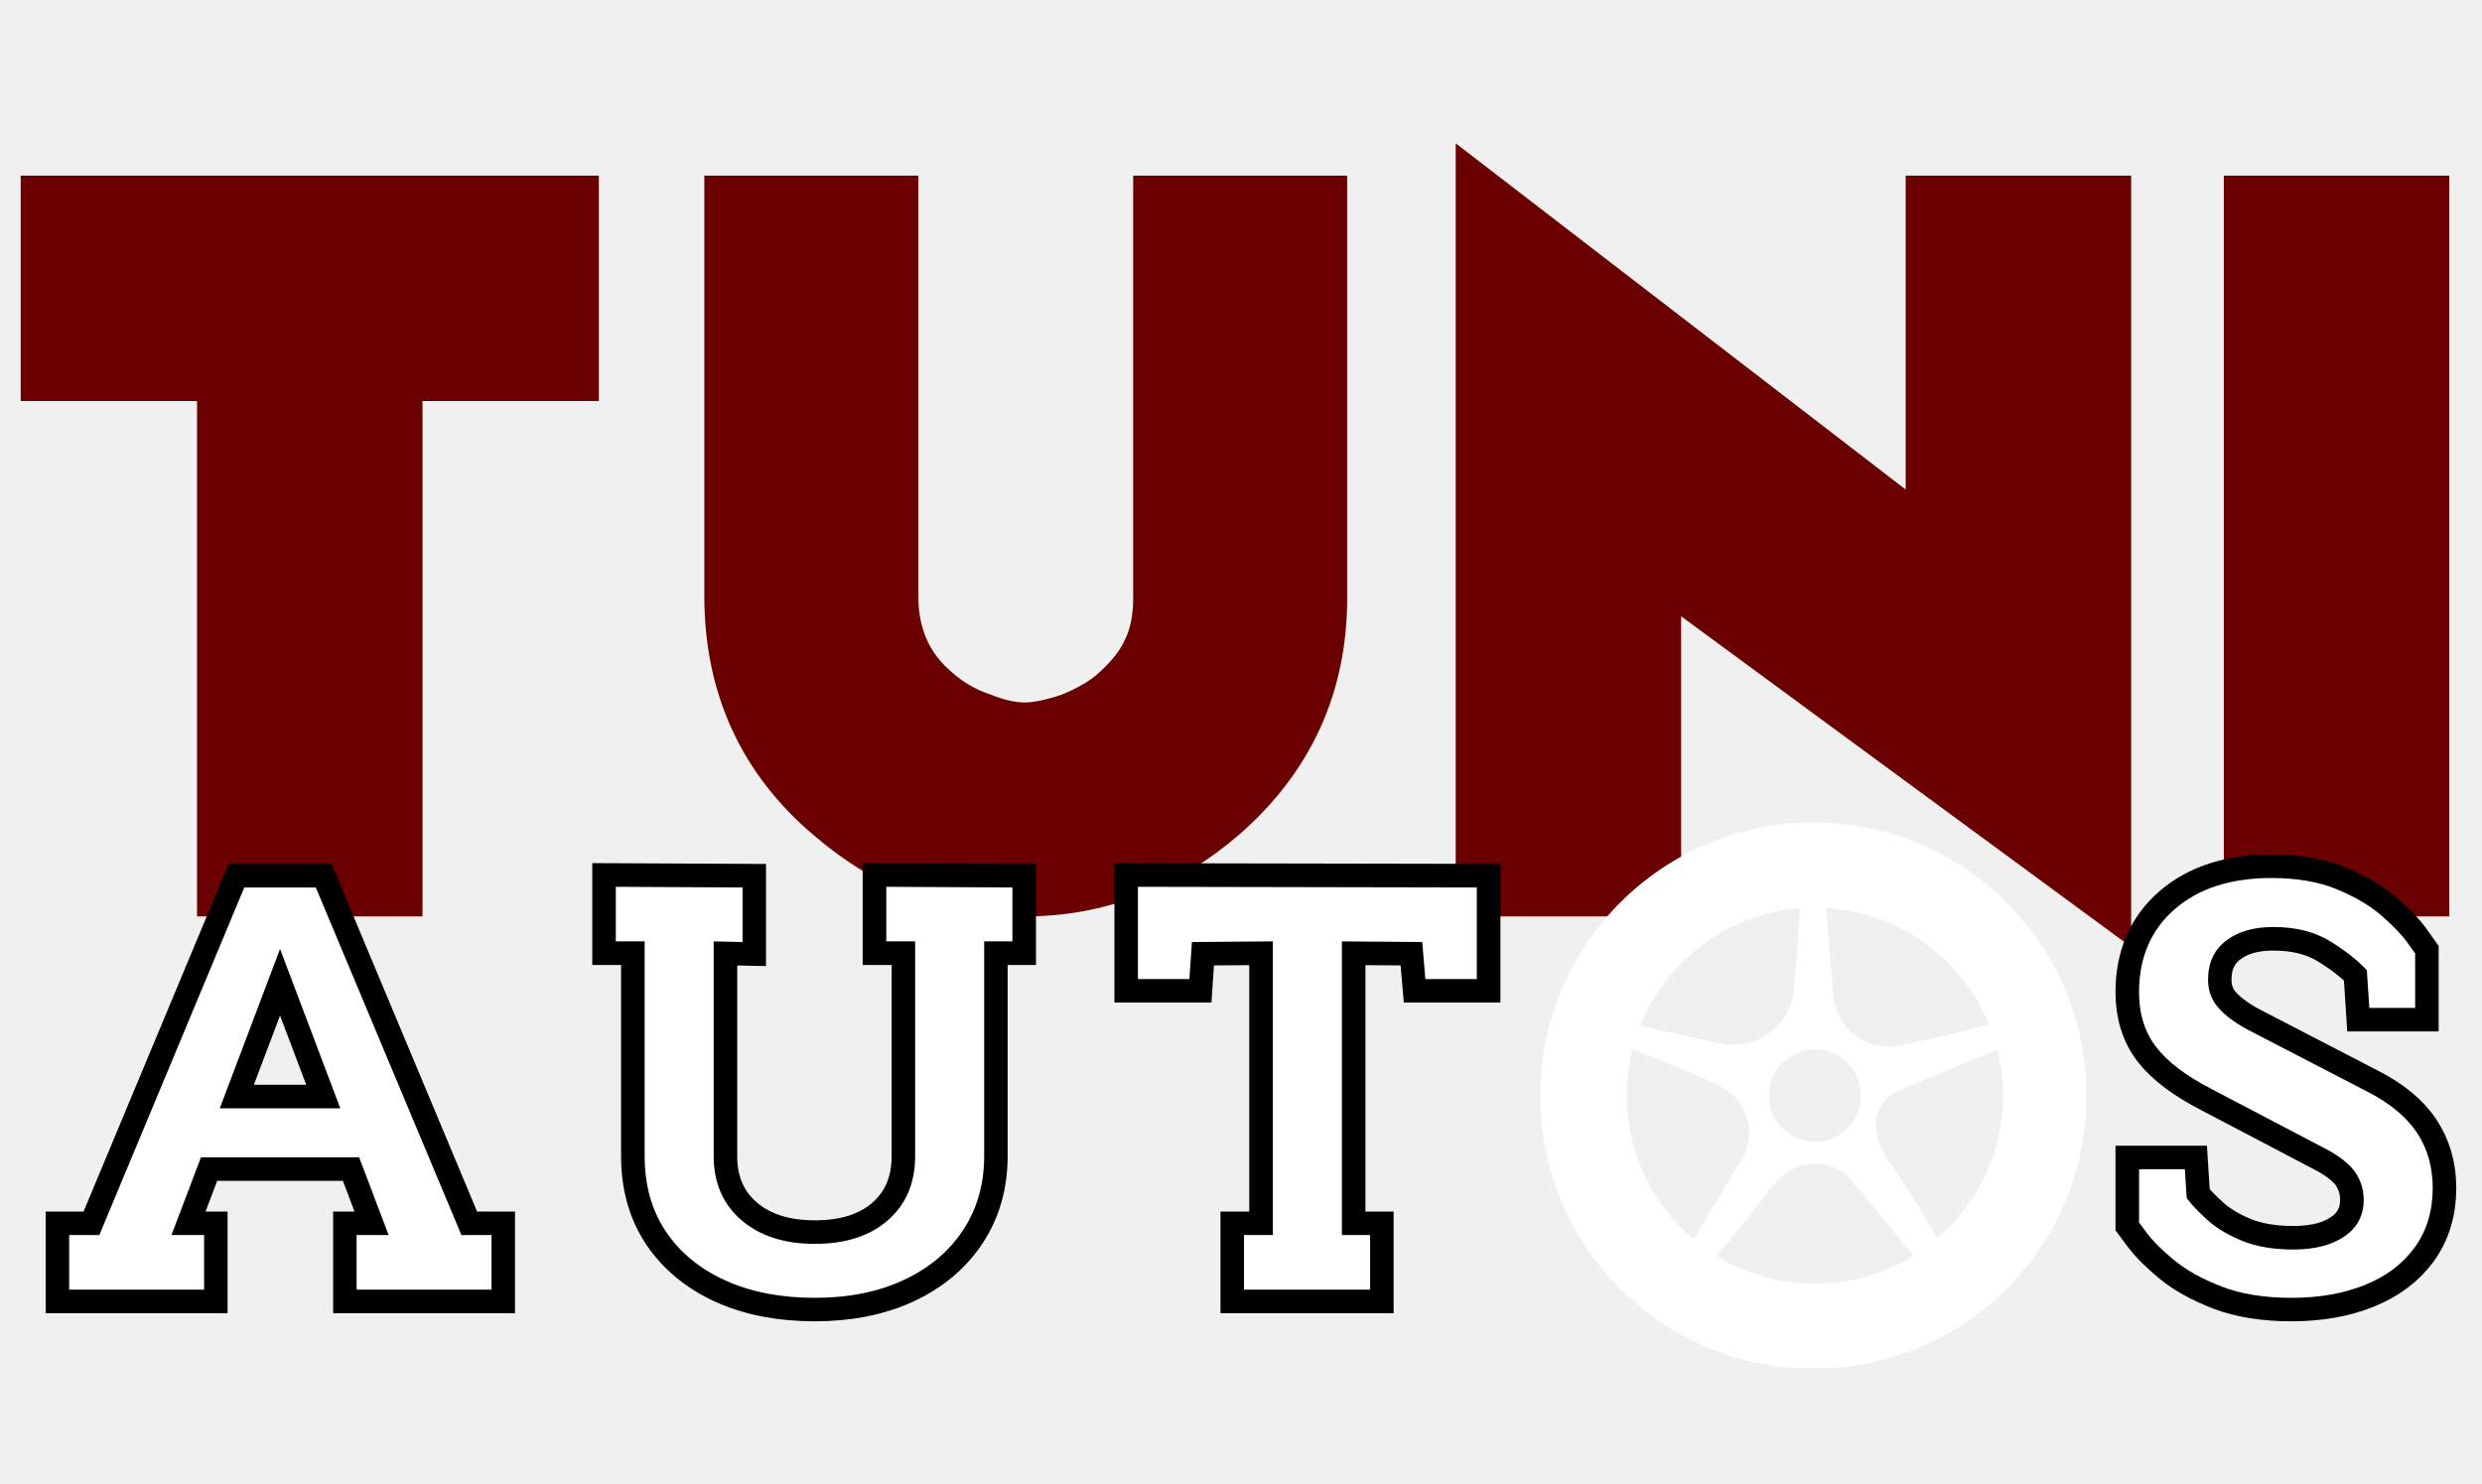
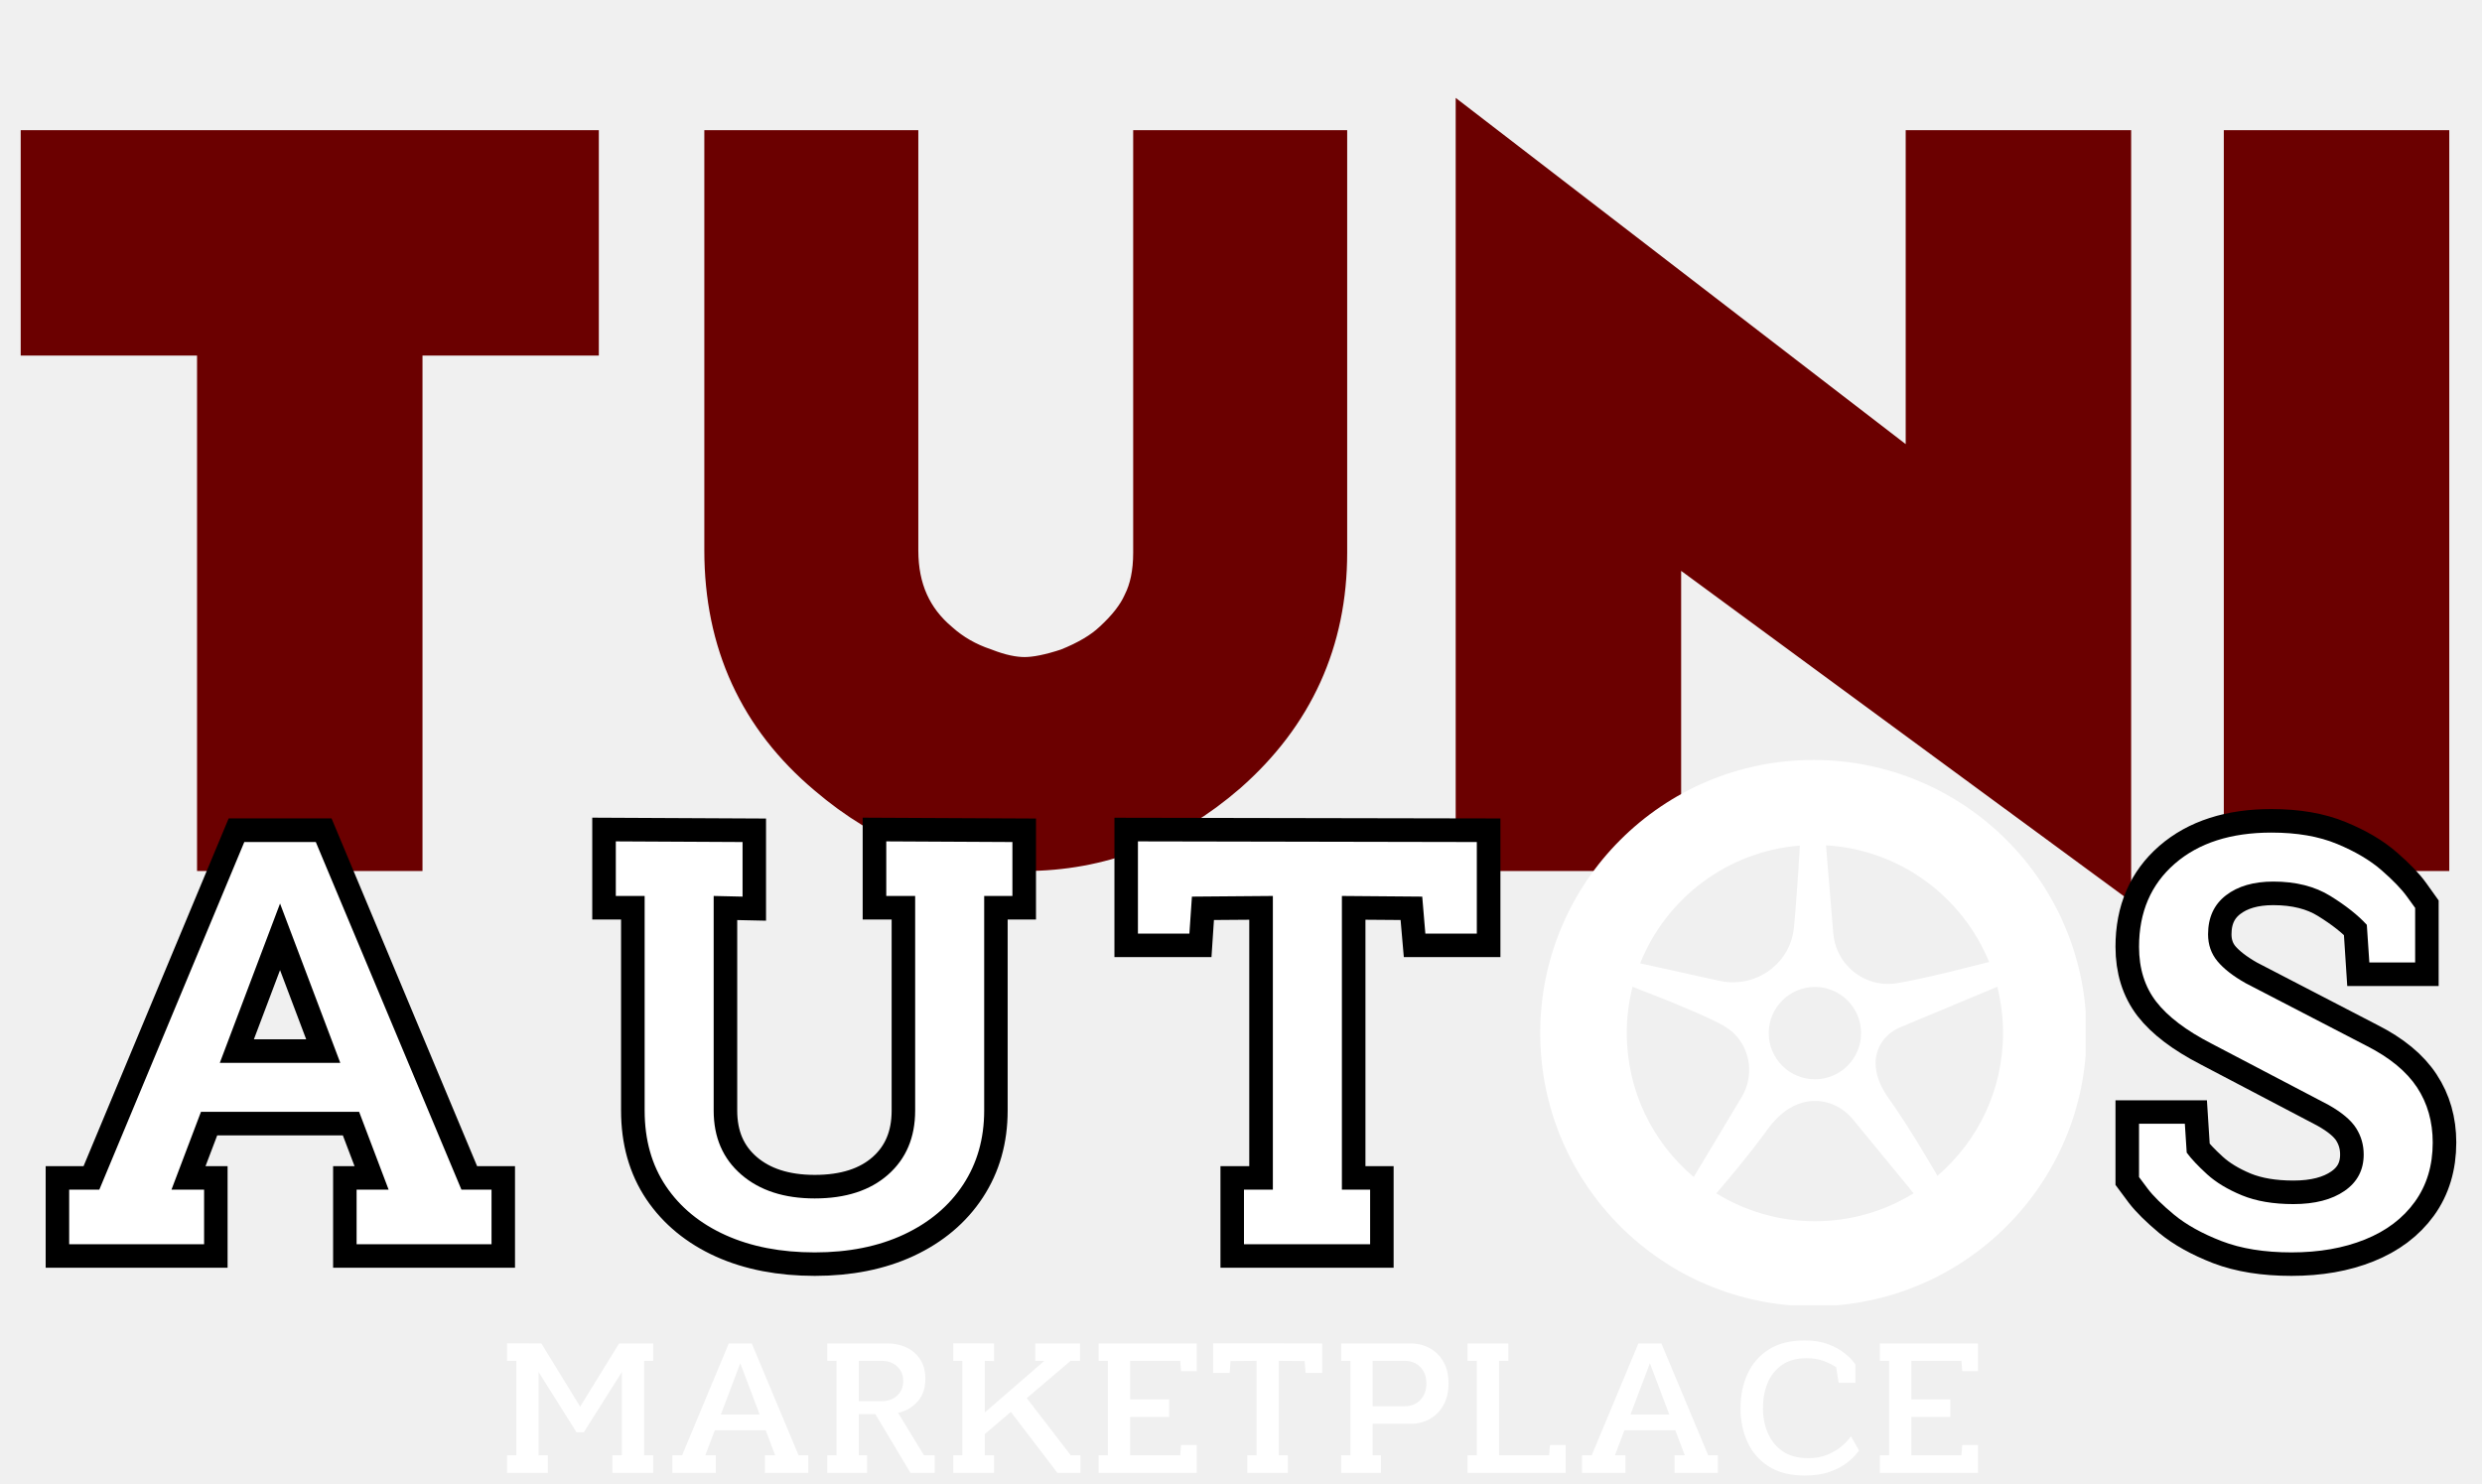
<svg xmlns="http://www.w3.org/2000/svg" width="1024" zoomAndPan="magnify" viewBox="0 0 768 459" height="612" preserveAspectRatio="xMidYMid meet" version="1.0">
  <defs>
    <g />
-     <clipPath id="351bbd74f7">
-       <path d="M 476.586 254.555 L 645.336 254.555 L 645.336 423.305 L 476.586 423.305 Z M 476.586 254.555 " clip-rule="nonzero" />
+     <clipPath id="6946ee926f">
+       <path d="M 476.586 235.199 L 645.336 235.199 L 645.336 403.949 L 476.586 403.949 Z M 476.586 235.199 " clip-rule="nonzero" />
    </clipPath>
  </defs>
-   <path stroke-linecap="butt" transform="matrix(2.022767, 0, 0, 2.022767, 6.399952, -71.96843)" fill="none" stroke-linejoin="miter" d="M 83.651 92.144 L 56.676 92.144 L 56.676 171.001 L 31.768 171.001 L 31.768 92.144 L 4.794 92.144 L 4.794 67.236 L 83.651 67.236 Z M 174.972 67.236 L 198.127 67.236 L 198.127 127.11 C 198.127 140.077 193.227 150.874 183.431 159.501 C 174.596 167.167 164.643 171.001 153.573 171.001 C 142.944 171.001 133.263 167.271 124.533 159.813 C 114.423 151.314 109.369 140.297 109.369 126.758 L 109.369 67.236 L 132.524 67.236 L 132.524 126.758 C 132.524 133.15 134.81 138.27 139.383 142.116 C 141.515 144.013 144.01 145.442 146.868 146.404 C 149.336 147.365 151.573 147.846 153.573 147.846 C 155.495 147.846 157.899 147.365 160.784 146.404 C 163.98 145.131 166.475 143.65 168.267 141.96 C 170.606 139.83 172.257 137.698 173.219 135.568 C 174.387 133.229 174.972 130.41 174.972 127.11 Z M 293.145 67.236 L 318.053 67.236 L 318.053 171.001 L 249.215 120.405 L 249.215 171.001 L 224.307 171.001 L 224.307 67.236 L 293.145 120.21 Z M 341.809 67.236 L 366.717 67.236 L 366.717 171.001 L 341.809 171.001 Z M 341.809 67.236 " stroke="#6b0000" stroke-width="9.58" stroke-opacity="1" stroke-miterlimit="4" />
+   <g fill="#ffffff" fill-opacity="1">
+     <g transform="translate(154.8891, 455.823)">
+       <g>
+         <path d="M 12.625 -40.047 L 24.625 -20.5 L 36.672 -40.047 L 47.234 -40.047 L 47.234 -34.672 L 44.422 -34.672 L 44.422 -5.438 L 47.234 -5.438 L 47.234 0 L 34.609 0 L 34.609 -5.438 L 37.547 -5.438 L 37.547 -31.234 L 25.75 -12.562 L 23.5 -12.562 L 11.75 -31.234 L 11.75 -5.438 L 14.625 -5.438 L 14.625 0 L 2 0 L 2 -5.438 L 4.875 -5.438 L 4.875 -34.672 L 2 -34.672 L 2 -40.109 Z M 12.625 -40.047 " />
+       </g>
+     </g>
+   </g>
+   <g fill="#ffffff" fill-opacity="1">
+     <g transform="translate(206.8705, 455.823)">
+       <g>
+         <path d="M 18.625 -40.047 L 25.75 -40.047 L 40.234 -5.438 L 43.234 -5.438 L 43.234 0 L 29.812 0 L 29.812 -5.438 L 32.984 -5.438 L 30.062 -13.188 L 14.312 -13.188 L 11.375 -5.438 L 14.625 -5.438 L 14.625 0 L 1.188 0 L 1.188 -5.438 L 4.188 -5.438 Z M 16.188 -18.062 L 28.188 -18.062 L 22.188 -33.922 Z M 16.188 -18.062 " />
+       </g>
+     </g>
+   </g>
+   <g fill="#ffffff" fill-opacity="1">
+     <g transform="translate(253.9787, 455.823)">
+       <g>
+         <path d="M 14.312 0 L 2 0 L 2 -5.438 L 4.875 -5.438 L 4.875 -34.672 L 2 -34.672 L 2 -40.047 L 20.625 -40.047 C 22.832 -40.047 24.82 -39.617 26.594 -38.766 C 28.363 -37.91 29.766 -36.672 30.797 -35.047 C 31.836 -33.422 32.359 -31.445 32.359 -29.125 C 32.359 -26.25 31.566 -23.914 29.984 -22.125 C 28.41 -20.332 26.395 -19.145 23.938 -18.562 L 31.922 -5.438 L 35.234 -5.438 L 35.234 0 L 27.75 0 L 16.875 -18.188 L 11.75 -18.188 L 11.75 -5.438 L 14.312 -5.438 Z M 11.75 -22.188 L 18.75 -22.188 C 20.75 -22.188 22.375 -22.758 23.625 -23.906 C 24.875 -25.051 25.5 -26.562 25.5 -28.438 C 25.5 -30.258 24.883 -31.754 23.656 -32.922 C 22.426 -34.086 20.789 -34.672 18.75 -34.672 L 11.75 -34.672 Z M 11.75 -22.188 " />
+       </g>
+     </g>
+   </g>
+   <g fill="#ffffff" fill-opacity="1">
+     <g transform="translate(293.0898, 455.823)">
+       <g>
+         <path d="M 27.25 -40.047 L 41.109 -40.047 L 41.109 -34.672 L 38.172 -34.672 L 24.625 -23.125 L 38.234 -5.438 L 41.234 -5.438 L 41.234 0 L 34.109 0 L 19.688 -18.875 L 11.625 -12 L 11.625 -5.438 L 14.5 -5.438 L 14.5 0 L 1.875 0 L 1.875 -5.438 L 4.688 -5.438 L 4.688 -34.672 L 1.875 -34.672 L 1.875 -40.109 L 14.5 -40.047 L 14.5 -34.609 L 11.625 -34.672 L 11.625 -18.688 L 30.062 -34.672 L 27.25 -34.672 Z M 27.25 -40.047 " />
+       </g>
+     </g>
+   </g>
+   <g fill="#ffffff" fill-opacity="1">
+     <g transform="translate(337.9488, 455.823)">
+       <g>
+         <path d="M 2 -40.047 L 32.359 -40.047 L 32.359 -31.484 L 27.5 -31.484 L 27.25 -34.672 L 11.75 -34.672 L 11.75 -22.75 L 23.812 -22.75 L 23.812 -17.312 L 11.75 -17.312 L 11.75 -5.438 L 27.25 -5.438 L 27.5 -8.625 L 32.359 -8.625 L 32.359 0 L 2 0 L 2 -5.438 L 4.875 -5.438 L 4.875 -34.672 L 2 -34.672 Z M 2 -40.047 " />
+       </g>
+     </g>
+   </g>
+   <g fill="#ffffff" fill-opacity="1">
+     <g transform="translate(374.186, 455.823)">
+       <g>
+         <path d="M 1.188 -40.109 L 34.922 -40.047 L 34.922 -30.938 L 29.812 -30.938 L 29.5 -34.609 L 21.5 -34.672 L 21.5 -5.438 L 24.312 -5.438 L 24.312 0 L 11.75 0 L 11.75 -5.438 L 14.625 -5.438 L 14.625 -34.672 L 6.562 -34.609 L 6.312 -30.938 L 1.188 -30.938 Z M 1.188 -40.109 " />
+       </g>
+     </g>
+   </g>
+   <g fill="#ffffff" fill-opacity="1">
+     <g transform="translate(412.9848, 455.823)">
+       <g>
+         <path d="M 14.312 0 L 2 0 L 2 -5.438 L 4.875 -5.438 L 4.875 -34.672 L 2 -34.672 L 2 -40.047 L 23.5 -40.047 C 25.707 -40.047 27.691 -39.555 29.453 -38.578 C 31.223 -37.598 32.629 -36.191 33.672 -34.359 C 34.711 -32.523 35.234 -30.301 35.234 -27.688 C 35.234 -25.102 34.711 -22.875 33.672 -21 C 32.629 -19.125 31.223 -17.688 29.453 -16.688 C 27.691 -15.688 25.707 -15.188 23.5 -15.188 L 11.75 -15.188 L 11.75 -5.438 L 14.312 -5.438 Z M 11.75 -20.625 L 21.625 -20.625 C 23.625 -20.625 25.25 -21.27 26.5 -22.562 C 27.75 -23.852 28.375 -25.562 28.375 -27.688 C 28.375 -29.77 27.758 -31.453 26.531 -32.734 C 25.301 -34.023 23.664 -34.672 21.625 -34.672 L 11.75 -34.672 Z M 11.75 -20.625 " />
+       </g>
+     </g>
+   </g>
+   <g fill="#ffffff" fill-opacity="1">
+     <g transform="translate(452.0959, 455.823)">
+       <g>
+         <path d="M 2 -40.047 L 14.625 -40.047 L 14.625 -34.672 L 11.75 -34.672 L 11.75 -5.438 L 27.25 -5.438 L 27.5 -8.625 L 32.359 -8.625 L 32.359 0 L 2 0 L 2 -5.438 L 4.875 -5.438 L 4.875 -34.672 L 2 -34.672 Z M 2 -40.047 " />
+       </g>
+     </g>
+   </g>
+   <g fill="#ffffff" fill-opacity="1">
+     <g transform="translate(488.3331, 455.823)">
+       <g>
+         <path d="M 18.625 -40.047 L 25.75 -40.047 L 40.234 -5.438 L 43.234 -5.438 L 43.234 0 L 29.812 0 L 29.812 -5.438 L 32.984 -5.438 L 30.062 -13.188 L 14.312 -13.188 L 11.375 -5.438 L 14.625 -5.438 L 14.625 0 L 1.188 0 L 1.188 -5.438 L 4.188 -5.438 Z M 16.188 -18.062 L 28.188 -18.062 L 22.188 -33.922 Z M 16.188 -18.062 " />
+       </g>
+     </g>
+   </g>
+   <g fill="#ffffff" fill-opacity="1">
+     <g transform="translate(535.4413, 455.823)">
+       <g>
+         <path d="M 39.797 -6.938 C 39.797 -6.938 39.492 -6.551 38.891 -5.781 C 38.285 -5.008 37.316 -4.102 35.984 -3.062 C 34.648 -2.02 32.91 -1.113 30.766 -0.344 C 28.629 0.426 26.02 0.812 22.938 0.812 C 18.477 0.812 14.781 -0.125 11.844 -2 C 8.906 -3.875 6.719 -6.383 5.281 -9.531 C 3.844 -12.676 3.125 -16.188 3.125 -20.062 C 3.125 -23.938 3.844 -27.453 5.281 -30.609 C 6.719 -33.773 8.906 -36.297 11.844 -38.172 C 14.781 -40.047 18.477 -40.984 22.938 -40.984 C 25.77 -40.984 28.172 -40.609 30.141 -39.859 C 32.117 -39.109 33.742 -38.242 35.016 -37.266 C 36.285 -36.285 37.211 -35.422 37.797 -34.672 C 38.379 -33.922 38.672 -33.547 38.672 -33.547 L 38.672 -27.875 L 33.484 -27.875 L 32.734 -32.672 C 31.734 -33.379 30.461 -34.023 28.922 -34.609 C 27.391 -35.191 25.582 -35.484 23.5 -35.484 C 20.457 -35.484 17.938 -34.785 15.938 -33.391 C 13.938 -31.992 12.457 -30.129 11.5 -27.797 C 10.539 -25.473 10.062 -22.895 10.062 -20.062 C 10.062 -17.227 10.57 -14.633 11.594 -12.281 C 12.613 -9.926 14.156 -8.051 16.219 -6.656 C 18.281 -5.258 20.895 -4.562 24.062 -4.562 C 26.312 -4.562 28.266 -4.906 29.922 -5.594 C 31.586 -6.281 32.961 -7.062 34.047 -7.938 C 35.129 -8.812 35.941 -9.594 36.484 -10.281 C 37.023 -10.969 37.297 -11.312 37.297 -11.312 Z M 39.797 -6.938 " />
+       </g>
+     </g>
+   </g>
+   <g fill="#ffffff" fill-opacity="1">
+     <g transform="translate(579.6755, 455.823)">
+       <g>
+         <path d="M 2 -40.047 L 32.359 -40.047 L 32.359 -31.484 L 27.5 -31.484 L 27.25 -34.672 L 11.75 -34.672 L 11.75 -22.75 L 23.812 -22.75 L 23.812 -17.312 L 11.75 -17.312 L 11.75 -5.438 L 27.25 -5.438 L 27.5 -8.625 L 32.359 -8.625 L 32.359 0 L 2 0 L 2 -5.438 L 4.875 -5.438 L 4.875 -34.672 L 2 -34.672 Z M 2 -40.047 " />
+       </g>
+     </g>
+   </g>
+   <path stroke-linecap="butt" transform="matrix(2.022767, 0, 0, 2.022767, 6.399952, -86.02659)" fill="none" stroke-linejoin="miter" d="M 83.651 92.144 L 56.676 92.144 L 56.676 171 L 31.768 171 L 31.768 92.144 L 4.794 92.144 L 4.794 67.236 L 83.651 67.236 Z M 174.972 67.236 L 198.127 67.236 L 198.127 127.109 C 198.127 140.077 193.227 150.874 183.431 159.5 C 174.596 167.167 164.643 171 153.573 171 C 142.944 171 133.263 167.271 124.533 159.813 C 114.423 151.316 109.369 140.297 109.369 126.758 L 109.369 67.236 L 132.524 67.236 L 132.524 126.758 C 132.524 133.152 134.81 138.269 139.383 142.116 C 141.515 144.013 144.01 145.442 146.868 146.403 C 149.336 147.365 151.573 147.846 153.573 147.846 C 155.495 147.846 157.899 147.365 160.784 146.403 C 163.98 145.131 166.475 143.65 168.267 141.96 C 170.606 139.83 172.257 137.698 173.219 135.568 C 174.387 133.229 174.972 130.41 174.972 127.109 Z M 293.145 67.236 L 318.053 67.236 L 318.053 171 L 249.215 120.404 L 249.215 171 L 224.307 171 L 224.307 67.236 L 293.145 120.209 Z M 341.809 67.236 L 366.717 67.236 L 366.717 171 L 341.809 171 Z M 341.809 67.236 " stroke="#6b0000" stroke-width="9.58" stroke-opacity="1" stroke-miterlimit="4" />
  <g fill="#6b0000" fill-opacity="1">
-     <g transform="translate(6.399952, 273.9247)">
+     <g transform="translate(6.399952, 259.8666)">
      <g>
        <path d="M 169.234 -159.531 L 114.641 -159.531 L 114.641 0 L 64.266 0 L 64.266 -159.531 L 9.688 -159.531 L 9.688 -209.922 L 169.234 -209.922 Z M 169.234 -159.531 " />
      </g>
    </g>
  </g>
  <g fill="#6b0000" fill-opacity="1">
-     <g transform="translate(217.9316, 273.9247)">
+     <g transform="translate(217.9316, 259.8666)">
      <g>
        <path d="M 142.422 -209.922 L 189.25 -209.922 L 189.25 -88.812 C 189.25 -62.539 179.344 -40.688 159.531 -23.25 C 141.664 -7.75 121.535 0 99.141 0 C 77.609 0 58.02 -7.535 40.375 -22.609 C 19.914 -39.828 9.688 -62.109 9.688 -89.453 L 9.688 -209.922 L 56.516 -209.922 L 56.516 -89.453 C 56.516 -76.535 61.145 -66.203 70.406 -58.453 C 74.707 -54.578 79.766 -51.672 85.578 -49.734 C 90.535 -47.797 95.055 -46.828 99.141 -46.828 C 103.016 -46.828 107.859 -47.797 113.672 -49.734 C 120.141 -52.316 125.203 -55.332 128.859 -58.781 C 133.598 -63.082 136.938 -67.391 138.875 -71.703 C 141.238 -76.43 142.422 -82.133 142.422 -88.812 Z M 142.422 -209.922 " />
      </g>
    </g>
  </g>
  <g fill="#6b0000" fill-opacity="1">
-     <g transform="translate(452.3925, 273.9247)">
+     <g transform="translate(452.3925, 259.8666)">
      <g>
        <path d="M 146.938 -209.922 L 197.328 -209.922 L 197.328 0 L 58.125 -102.375 L 58.125 0 L 7.75 0 L 7.75 -209.922 L 146.938 -102.703 Z M 146.938 -209.922 " />
      </g>
    </g>
  </g>
  <g fill="#6b0000" fill-opacity="1">
-     <g transform="translate(692.9895, 273.9247)">
+     <g transform="translate(692.9895, 259.8666)">
      <g>
        <path d="M 4.844 -209.922 L 55.219 -209.922 L 55.219 0 L 4.844 0 Z M 4.844 -209.922 " />
      </g>
    </g>
  </g>
-   <path stroke-linecap="butt" transform="matrix(1.867206, 0, 0, 1.867206, 11.61941, 221.7322)" fill="none" stroke-linejoin="miter" d="M 34.268 28.325 L 46.126 28.325 L 70.247 85.961 L 75.222 85.961 L 75.222 95 L 52.879 95 L 52.879 85.961 L 58.187 85.961 L 53.285 73.063 L 27.082 73.063 L 22.181 85.961 L 27.591 85.961 L 27.591 95 L 5.246 95 L 5.246 85.961 L 10.223 85.961 Z M 30.206 64.938 L 50.162 64.938 L 40.185 38.532 Z M 128.807 87.408 C 133.935 87.408 137.989 86.097 140.968 83.473 C 143.947 80.833 145.437 77.293 145.437 72.86 L 145.437 37.287 L 140.638 37.287 L 140.638 28.223 L 161.56 28.325 L 161.56 37.287 L 156.863 37.287 L 156.863 72.86 C 156.863 77.498 155.704 81.586 153.384 85.124 C 151.066 88.661 147.79 91.421 143.558 93.4 C 139.326 95.364 134.41 96.345 128.807 96.345 C 123.186 96.345 118.261 95.398 114.029 93.502 C 109.797 91.59 106.496 88.881 104.128 85.377 C 101.774 81.873 100.598 77.701 100.598 72.86 L 100.598 37.287 L 95.824 37.287 L 95.824 28.223 L 116.822 28.325 L 116.822 37.388 L 112.048 37.287 L 112.048 72.86 C 112.048 77.293 113.571 80.833 116.619 83.473 C 119.665 86.097 123.728 87.408 128.807 87.408 Z M 182.359 28.223 L 238.522 28.325 L 238.522 43.507 L 229.99 43.507 L 229.457 37.388 L 216.154 37.287 L 216.154 85.961 L 220.825 85.961 L 220.825 95 L 199.928 95 L 199.928 85.961 L 204.702 85.961 L 204.702 37.287 L 191.296 37.388 L 190.89 43.507 L 182.359 43.507 Z M 182.359 28.223 " stroke="#000000" stroke-width="7.8" stroke-opacity="1" stroke-miterlimit="4" />
-   <path stroke-linecap="butt" transform="matrix(1.867206, 0, 0, 1.867206, 11.61941, 221.7322)" fill="none" stroke-linejoin="miter" d="M 394.003 48.306 L 386.411 48.306 L 386.005 42.061 C 384.549 40.469 382.535 38.877 379.964 37.287 C 377.407 35.695 374.25 34.9 370.493 34.9 C 367.242 34.9 364.627 35.662 362.646 37.185 C 360.667 38.71 359.675 40.858 359.675 43.635 C 359.675 45.361 360.192 46.85 361.225 48.103 C 362.274 49.34 363.84 50.549 365.922 51.735 L 386.005 62.145 C 389.815 64.074 392.583 66.36 394.309 69 C 396.051 71.641 396.924 74.687 396.924 78.141 C 396.924 81.967 395.934 85.249 393.953 87.992 C 391.972 90.718 389.213 92.791 385.675 94.214 C 382.154 95.634 378.102 96.345 373.514 96.345 C 369.012 96.345 365.144 95.728 361.909 94.492 C 358.694 93.239 356.079 91.785 354.064 90.126 C 352.066 88.45 350.594 86.994 349.646 85.758 C 348.715 84.504 348.251 83.879 348.251 83.879 L 348.251 75.042 L 355.843 75.042 L 356.146 79.816 C 356.907 80.85 358.033 82.042 359.522 83.396 C 361.012 84.751 362.935 85.919 365.288 86.9 C 367.656 87.864 370.51 88.348 373.845 88.348 C 377.365 88.348 380.183 87.62 382.298 86.163 C 384.416 84.707 385.472 82.695 385.472 80.122 C 385.472 78.53 385.058 77.074 384.229 75.754 C 383.399 74.433 381.876 73.155 379.658 71.921 L 360.209 61.714 C 356.046 59.563 353.006 57.262 351.094 54.806 C 349.198 52.335 348.251 49.298 348.251 45.691 C 348.251 39.953 350.221 35.367 354.167 31.93 C 358.127 28.492 363.468 26.775 370.188 26.775 C 374.42 26.775 378.041 27.403 381.054 28.654 C 384.068 29.89 386.531 31.346 388.443 33.022 C 390.357 34.681 391.761 36.137 392.658 37.388 C 393.556 38.641 394.003 39.269 394.003 39.269 Z M 394.003 48.306 " stroke="#000000" stroke-width="7.8" stroke-opacity="1" stroke-miterlimit="4" />
+   <path stroke-linecap="butt" transform="matrix(1.867206, 0, 0, 1.867206, 11.61941, 207.6741)" fill="none" stroke-linejoin="miter" d="M 34.268 28.325 L 46.126 28.325 L 70.247 85.96 L 75.222 85.96 L 75.222 95 L 52.879 95 L 52.879 85.96 L 58.187 85.96 L 53.285 73.063 L 27.082 73.063 L 22.181 85.96 L 27.591 85.96 L 27.591 95 L 5.246 95 L 5.246 85.96 L 10.223 85.96 Z M 30.206 64.938 L 50.162 64.938 L 40.185 38.532 Z M 128.807 87.408 C 133.935 87.408 137.989 86.096 140.968 83.473 C 143.947 80.833 145.437 77.295 145.437 72.86 L 145.437 37.287 L 140.638 37.287 L 140.638 28.222 L 161.56 28.325 L 161.56 37.287 L 156.863 37.287 L 156.863 72.86 C 156.863 77.498 155.704 81.586 153.384 85.124 C 151.066 88.661 147.79 91.421 143.558 93.4 C 139.326 95.364 134.41 96.345 128.807 96.345 C 123.186 96.345 118.261 95.397 114.029 93.502 C 109.797 91.59 106.496 88.881 104.128 85.377 C 101.774 81.872 100.598 77.701 100.598 72.86 L 100.598 37.287 L 95.824 37.287 L 95.824 28.222 L 116.822 28.325 L 116.822 37.39 L 112.048 37.287 L 112.048 72.86 C 112.048 77.295 113.571 80.833 116.619 83.473 C 119.665 86.096 123.728 87.408 128.807 87.408 Z M 182.359 28.222 L 238.522 28.325 L 238.522 43.509 L 229.99 43.509 L 229.457 37.39 L 216.154 37.287 L 216.154 85.96 L 220.825 85.96 L 220.825 95 L 199.928 95 L 199.928 85.96 L 204.702 85.96 L 204.702 37.287 L 191.296 37.39 L 190.89 43.509 L 182.359 43.509 Z M 182.359 28.222 " stroke="#000000" stroke-width="7.8" stroke-opacity="1" stroke-miterlimit="4" />
+   <path stroke-linecap="butt" transform="matrix(1.867206, 0, 0, 1.867206, 11.61941, 207.6741)" fill="none" stroke-linejoin="miter" d="M 394.003 48.306 L 386.411 48.306 L 386.005 42.061 C 384.549 40.469 382.535 38.879 379.964 37.287 C 377.407 35.695 374.25 34.9 370.493 34.9 C 367.242 34.9 364.627 35.662 362.646 37.185 C 360.667 38.71 359.675 40.858 359.675 43.634 C 359.675 45.36 360.192 46.852 361.225 48.103 C 362.274 49.339 363.84 50.549 365.922 51.735 L 386.005 62.145 C 389.815 64.073 392.583 66.36 394.309 69 C 396.051 71.64 396.924 74.688 396.924 78.14 C 396.924 81.967 395.934 85.249 393.953 87.992 C 391.972 90.718 389.213 92.791 385.675 94.213 C 382.154 95.634 378.102 96.345 373.514 96.345 C 369.012 96.345 365.144 95.728 361.909 94.492 C 358.694 93.241 356.079 91.785 354.064 90.126 C 352.066 88.45 350.594 86.994 349.646 85.757 C 348.715 84.504 348.251 83.879 348.251 83.879 L 348.251 75.042 L 355.843 75.042 L 356.146 79.816 C 356.907 80.849 358.033 82.042 359.522 83.395 C 361.012 84.751 362.935 85.918 365.288 86.9 C 367.656 87.866 370.51 88.347 373.845 88.347 C 377.365 88.347 380.183 87.619 382.298 86.163 C 384.416 84.709 385.472 82.695 385.472 80.121 C 385.472 78.529 385.058 77.073 384.229 75.753 C 383.399 74.433 381.876 73.155 379.658 71.921 L 360.209 61.714 C 356.046 59.563 353.006 57.262 351.094 54.806 C 349.198 52.335 348.251 49.297 348.251 45.691 C 348.251 39.952 350.221 35.367 354.167 31.929 C 358.127 28.494 363.468 26.775 370.188 26.775 C 374.42 26.775 378.041 27.402 381.054 28.653 C 384.068 29.89 386.531 31.346 388.443 33.022 C 390.357 34.68 391.761 36.137 392.658 37.39 C 393.556 38.641 394.003 39.268 394.003 39.268 Z M 394.003 48.306 " stroke="#000000" stroke-width="7.8" stroke-opacity="1" stroke-miterlimit="4" />
  <g fill="#ffffff" fill-opacity="1">
-     <g transform="translate(17.717, 399.1168)">
+     <g transform="translate(17.717, 385.0586)">
      <g>
        <path d="M 57.875 -124.469 L 80 -124.469 L 125.062 -16.891 L 134.375 -16.891 L 134.375 0 L 92.625 0 L 92.625 -16.891 L 102.531 -16.891 L 93.406 -40.969 L 44.469 -40.969 L 35.344 -16.891 L 45.438 -16.891 L 45.438 0 L 3.688 0 L 3.688 -16.891 L 13.016 -16.891 Z M 50.297 -56.125 L 87.578 -56.125 L 68.938 -105.438 Z M 50.297 -56.125 " />
      </g>
    </g>
  </g>
  <g fill="#ffffff" fill-opacity="1">
-     <g transform="translate(184.3316, 399.1168)">
+     <g transform="translate(184.3316, 385.0586)">
      <g>
        <path d="M 67.766 -14.172 C 77.348 -14.172 84.922 -16.629 90.484 -21.547 C 96.055 -26.473 98.844 -33.078 98.844 -41.359 L 98.844 -107.781 L 89.906 -107.781 L 89.906 -124.672 L 128.938 -124.469 L 128.938 -107.781 L 120.203 -107.781 L 120.203 -41.359 C 120.203 -32.68 118.031 -25.039 113.688 -18.438 C 109.352 -11.844 103.238 -6.695 95.344 -3 C 87.445 0.688 78.254 2.531 67.766 2.531 C 57.285 2.531 48.094 0.75 40.188 -2.812 C 32.289 -6.375 26.141 -11.422 21.734 -17.953 C 17.336 -24.492 15.141 -32.297 15.141 -41.359 L 15.141 -107.781 L 6.219 -107.781 L 6.219 -124.672 L 45.438 -124.469 L 45.438 -107.578 L 36.5 -107.781 L 36.5 -41.359 C 36.5 -33.078 39.348 -26.473 45.047 -21.547 C 50.742 -16.629 58.316 -14.172 67.766 -14.172 Z M 67.766 -14.172 " />
      </g>
    </g>
  </g>
  <g fill="#ffffff" fill-opacity="1">
-     <g transform="translate(348.4218, 399.1168)">
+     <g transform="translate(348.4218, 385.0586)">
      <g>
        <path d="M 3.688 -124.672 L 108.547 -124.469 L 108.547 -96.125 L 92.625 -96.125 L 91.656 -107.578 L 66.797 -107.781 L 66.797 -16.891 L 75.531 -16.891 L 75.531 0 L 36.5 0 L 36.5 -16.891 L 45.438 -16.891 L 45.438 -107.781 L 20.391 -107.578 L 19.609 -96.125 L 3.688 -96.125 Z M 3.688 -124.672 " />
      </g>
    </g>
  </g>
  <g fill="#ffffff" fill-opacity="1">
-     <g transform="translate(489.2156, 399.1168)">
+     <g transform="translate(489.2156, 385.0586)">
      <g />
    </g>
  </g>
  <g fill="#ffffff" fill-opacity="1">
-     <g transform="translate(571.552, 399.1168)">
+     <g transform="translate(571.552, 385.0586)">
      <g />
    </g>
  </g>
  <g fill="#ffffff" fill-opacity="1">
-     <g transform="translate(653.909, 399.1168)">
+     <g transform="translate(653.909, 385.0586)">
      <g>
        <path d="M 93.406 -87.188 L 79.234 -87.188 L 78.453 -98.844 C 75.734 -101.82 71.977 -104.797 67.188 -107.766 C 62.395 -110.742 56.504 -112.234 49.516 -112.234 C 43.43 -112.234 38.547 -110.812 34.859 -107.969 C 31.172 -105.125 29.328 -101.109 29.328 -95.922 C 29.328 -92.691 30.297 -89.91 32.234 -87.578 C 34.172 -85.242 37.082 -82.977 40.969 -80.781 L 78.453 -61.359 C 85.566 -57.734 90.742 -53.461 93.984 -48.547 C 97.223 -43.629 98.844 -37.93 98.844 -31.453 C 98.844 -24.336 96.992 -18.223 93.297 -13.109 C 89.609 -7.992 84.461 -4.109 77.859 -1.453 C 71.266 1.203 63.695 2.531 55.156 2.531 C 46.738 2.531 39.52 1.363 33.5 -0.969 C 27.477 -3.301 22.586 -6.02 18.828 -9.125 C 15.078 -12.227 12.328 -14.945 10.578 -17.281 C 8.836 -19.613 7.969 -20.781 7.969 -20.781 L 7.969 -37.281 L 22.141 -37.281 L 22.719 -28.344 C 24.145 -26.406 26.25 -24.172 29.031 -21.641 C 31.812 -19.117 35.398 -16.953 39.797 -15.141 C 44.203 -13.328 49.516 -12.422 55.734 -12.422 C 62.336 -12.422 67.613 -13.781 71.562 -16.5 C 75.508 -19.219 77.484 -22.973 77.484 -27.766 C 77.484 -30.742 76.703 -33.461 75.141 -35.922 C 73.586 -38.379 70.742 -40.773 66.609 -43.109 L 30.297 -62.141 C 22.523 -66.148 16.859 -70.453 13.297 -75.047 C 9.742 -79.648 7.969 -85.316 7.969 -92.047 C 7.969 -102.785 11.656 -111.359 19.031 -117.766 C 26.406 -124.18 36.375 -127.391 48.938 -127.391 C 56.832 -127.391 63.594 -126.223 69.219 -123.891 C 74.852 -121.555 79.453 -118.836 83.016 -115.734 C 86.578 -112.629 89.195 -109.91 90.875 -107.578 C 92.562 -105.242 93.406 -104.078 93.406 -104.078 Z M 93.406 -87.188 " />
      </g>
    </g>
  </g>
-   <g clip-path="url(#351bbd74f7)">
-     <path fill="#ffffff" d="M 593.316 322.414 C 591.027 322.902 588.961 323.305 587.215 323.594 C 587.07 323.621 586.926 323.645 586.785 323.664 C 585.395 323.875 584.02 323.914 582.688 323.789 C 576.746 323.25 571.551 319.594 568.957 314.324 C 568.031 312.453 567.438 310.375 567.258 308.168 L 566.832 302.977 L 565.02 280.973 C 587.895 282.301 607.219 296.84 615.488 317.074 C 607.898 319.031 599.742 321.047 593.316 322.414 Z M 561.582 353.371 C 553.691 353.371 547.293 346.973 547.293 339.082 C 547.293 331.191 553.691 324.793 561.582 324.793 C 569.473 324.793 575.871 331.191 575.871 339.082 C 575.871 346.973 569.473 353.371 561.582 353.371 Z M 556.93 281.051 C 556.527 288.039 556.039 295.531 555.504 301.871 C 555.383 303.309 555.262 304.684 555.137 305.98 C 555.102 306.34 555.062 306.691 555.02 307.039 C 554.672 309.719 553.773 312.172 552.453 314.324 C 549.469 319.191 544.328 322.484 538.598 323.207 C 536.426 323.484 534.168 323.387 531.91 322.871 L 529.32 322.301 L 507.508 317.488 C 515.535 297.398 534.434 282.832 556.93 281.051 Z M 505.152 324.734 C 511.609 327.223 518.461 329.949 524.039 332.363 C 527.906 334.039 531.164 335.566 533.254 336.762 C 533.461 336.879 533.664 337 533.859 337.121 C 533.938 337.168 534.016 337.219 534.094 337.266 C 539.621 340.777 542.102 347.273 540.98 353.422 C 540.648 355.254 539.996 357.051 539.008 358.73 L 535.141 365.172 L 524.078 383.605 C 511.414 372.926 503.367 356.945 503.367 339.082 C 503.367 334.129 503.988 329.324 505.152 324.734 Z M 561.582 397.297 C 550.398 397.297 539.953 394.141 531.082 388.672 C 535.992 382.941 541.266 376.543 545.605 370.691 C 546.02 370.133 546.426 369.574 546.824 369.023 C 549.078 365.906 551.383 363.789 553.637 362.398 C 557.145 360.234 560.523 359.832 563.371 360.172 C 565.082 360.375 566.727 360.895 568.242 361.66 C 570.176 362.645 571.906 364.047 573.316 365.742 L 576.992 370.223 L 592.125 388.648 C 583.246 394.133 572.785 397.297 561.582 397.297 Z M 619.797 339.082 C 619.797 356.746 611.93 372.57 599.508 383.246 C 595.316 376.059 590.613 368.297 586.523 362.297 C 585.871 361.34 585.234 360.426 584.621 359.566 C 582.289 356.32 581.078 353.445 580.605 350.941 C 579.957 347.523 580.684 344.793 581.793 342.742 C 582.902 340.699 584.613 339.066 586.633 337.938 C 587.094 337.68 587.574 337.445 588.062 337.242 L 594.434 334.582 L 618.016 324.746 C 619.18 329.332 619.797 334.133 619.797 339.082 Z M 561.113 254.555 C 514.43 254.555 476.586 292.398 476.586 339.082 C 476.586 385.766 514.43 423.609 561.113 423.609 C 607.797 423.609 645.641 385.766 645.641 339.082 C 645.641 292.398 607.797 254.555 561.113 254.555 " fill-opacity="1" fill-rule="nonzero" />
+   <g clip-path="url(#6946ee926f)">
+     <path fill="#ffffff" d="M 593.316 303.059 C 591.027 303.543 588.961 303.949 587.215 304.238 C 587.07 304.266 586.926 304.285 586.785 304.309 C 585.395 304.52 584.02 304.555 582.688 304.434 C 576.746 303.895 571.551 300.238 568.957 294.969 C 568.031 293.098 567.438 291.02 567.258 288.812 L 566.832 283.621 L 565.02 261.613 C 587.895 262.945 607.219 277.484 615.488 297.719 C 607.898 299.676 599.742 301.691 593.316 303.059 Z M 561.582 334.016 C 553.691 334.016 547.293 327.617 547.293 319.727 C 547.293 311.836 553.691 305.438 561.582 305.438 C 569.473 305.438 575.871 311.836 575.871 319.727 C 575.871 327.617 569.473 334.016 561.582 334.016 Z M 556.93 261.695 C 556.527 268.684 556.039 276.176 555.504 282.516 C 555.383 283.953 555.262 285.328 555.137 286.625 C 555.102 286.984 555.062 287.336 555.02 287.68 C 554.672 290.359 553.773 292.816 552.453 294.969 C 549.469 299.836 544.328 303.129 538.598 303.852 C 536.426 304.129 534.168 304.031 531.91 303.516 L 529.32 302.945 L 507.508 298.133 C 515.535 278.043 534.434 263.477 556.93 261.695 Z M 505.152 305.375 C 511.609 307.867 518.461 310.594 524.039 313.008 C 527.906 314.684 531.164 316.211 533.254 317.406 C 533.461 317.523 533.664 317.641 533.859 317.766 C 533.938 317.812 534.016 317.863 534.094 317.91 C 539.621 321.422 542.102 327.918 540.98 334.062 C 540.648 335.895 539.996 337.695 539.008 339.375 L 535.141 345.816 L 524.078 364.25 C 511.414 353.57 503.367 337.59 503.367 319.727 C 503.367 314.773 503.988 309.969 505.152 305.375 Z M 561.582 377.941 C 550.398 377.941 539.953 374.785 531.082 369.316 C 535.992 363.586 541.266 357.184 545.605 351.336 C 546.02 350.777 546.426 350.219 546.824 349.668 C 549.078 346.551 551.383 344.434 553.637 343.043 C 557.145 340.879 560.523 340.477 563.371 340.816 C 565.082 341.02 566.727 341.539 568.242 342.305 C 570.176 343.289 571.906 344.691 573.316 346.387 L 576.992 350.867 L 592.125 369.293 C 583.246 374.777 572.785 377.941 561.582 377.941 Z M 619.797 319.727 C 619.797 337.391 611.93 353.215 599.508 363.891 C 595.316 356.703 590.613 348.941 586.523 342.941 C 585.871 341.984 585.234 341.07 584.621 340.211 C 582.289 336.965 581.078 334.09 580.605 331.586 C 579.957 328.164 580.684 325.438 581.793 323.387 C 582.902 321.344 584.613 319.711 586.633 318.582 C 587.094 318.324 587.574 318.09 588.062 317.887 L 594.434 315.227 L 618.016 305.387 C 619.18 309.977 619.797 314.777 619.797 319.727 Z M 561.113 235.199 C 514.43 235.199 476.586 273.043 476.586 319.727 C 476.586 366.41 514.43 404.254 561.113 404.254 C 607.797 404.254 645.641 366.41 645.641 319.727 C 645.641 273.043 607.797 235.199 561.113 235.199 " fill-opacity="1" fill-rule="nonzero" />
  </g>
</svg>
